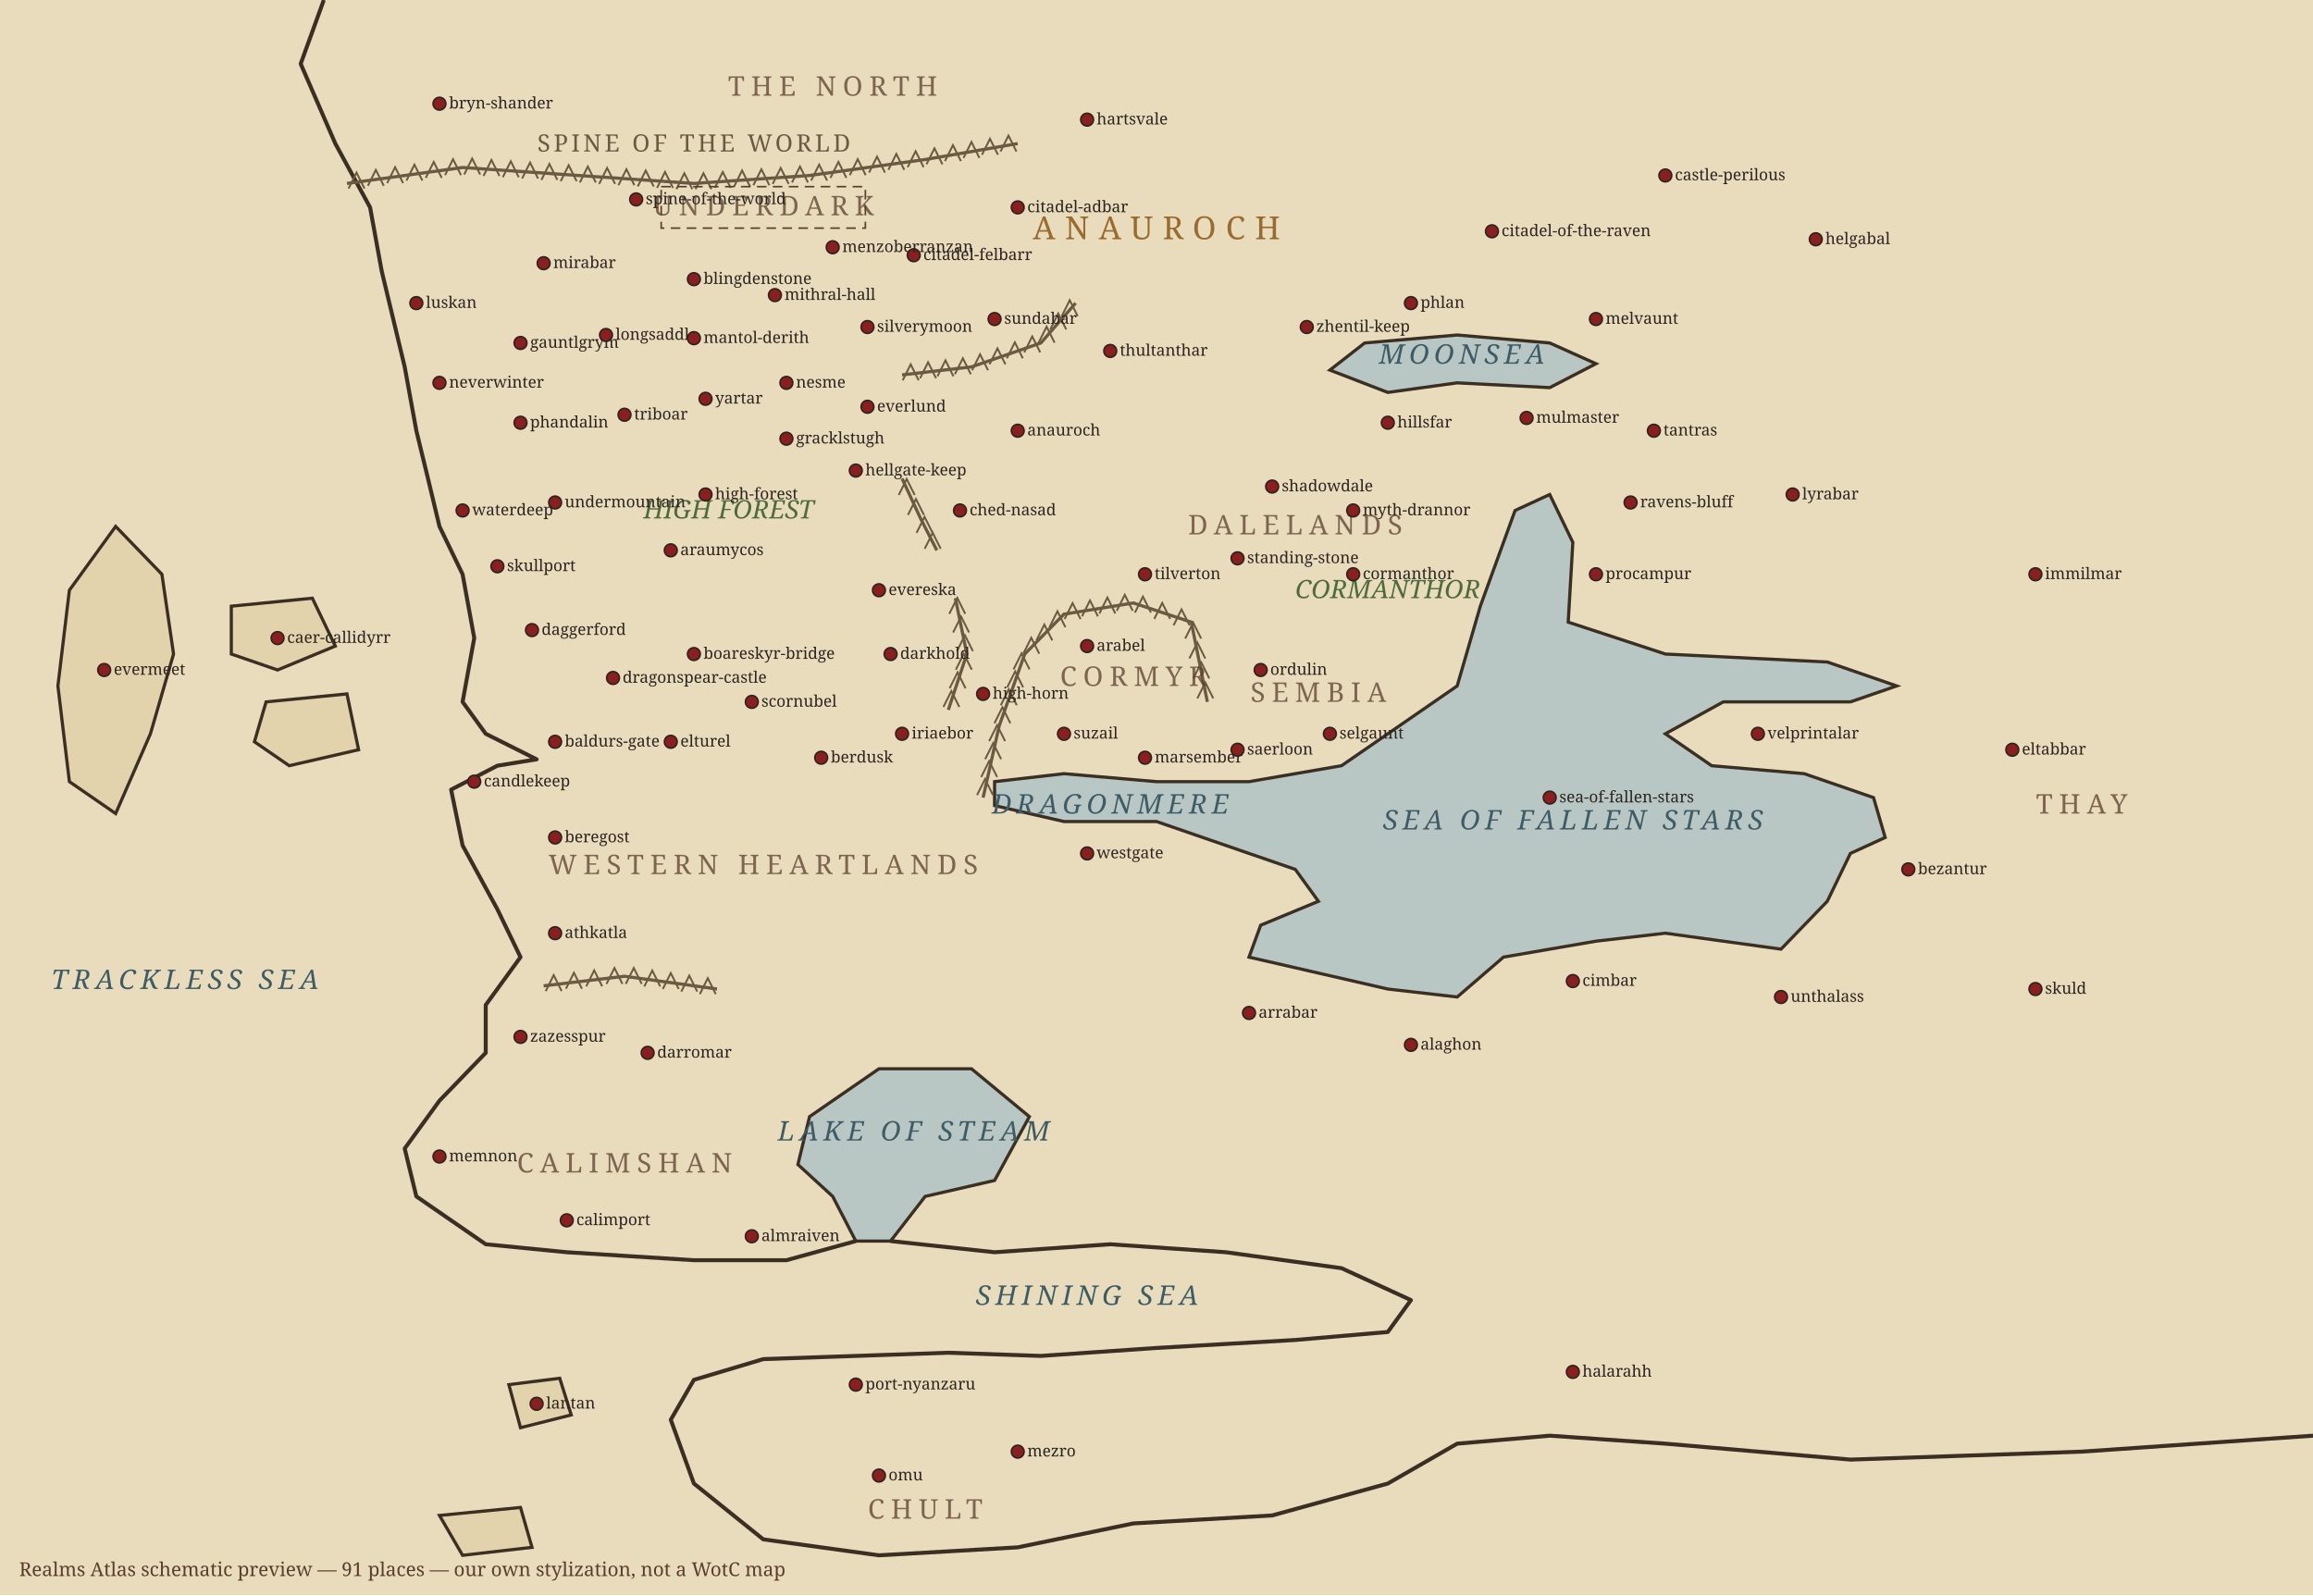
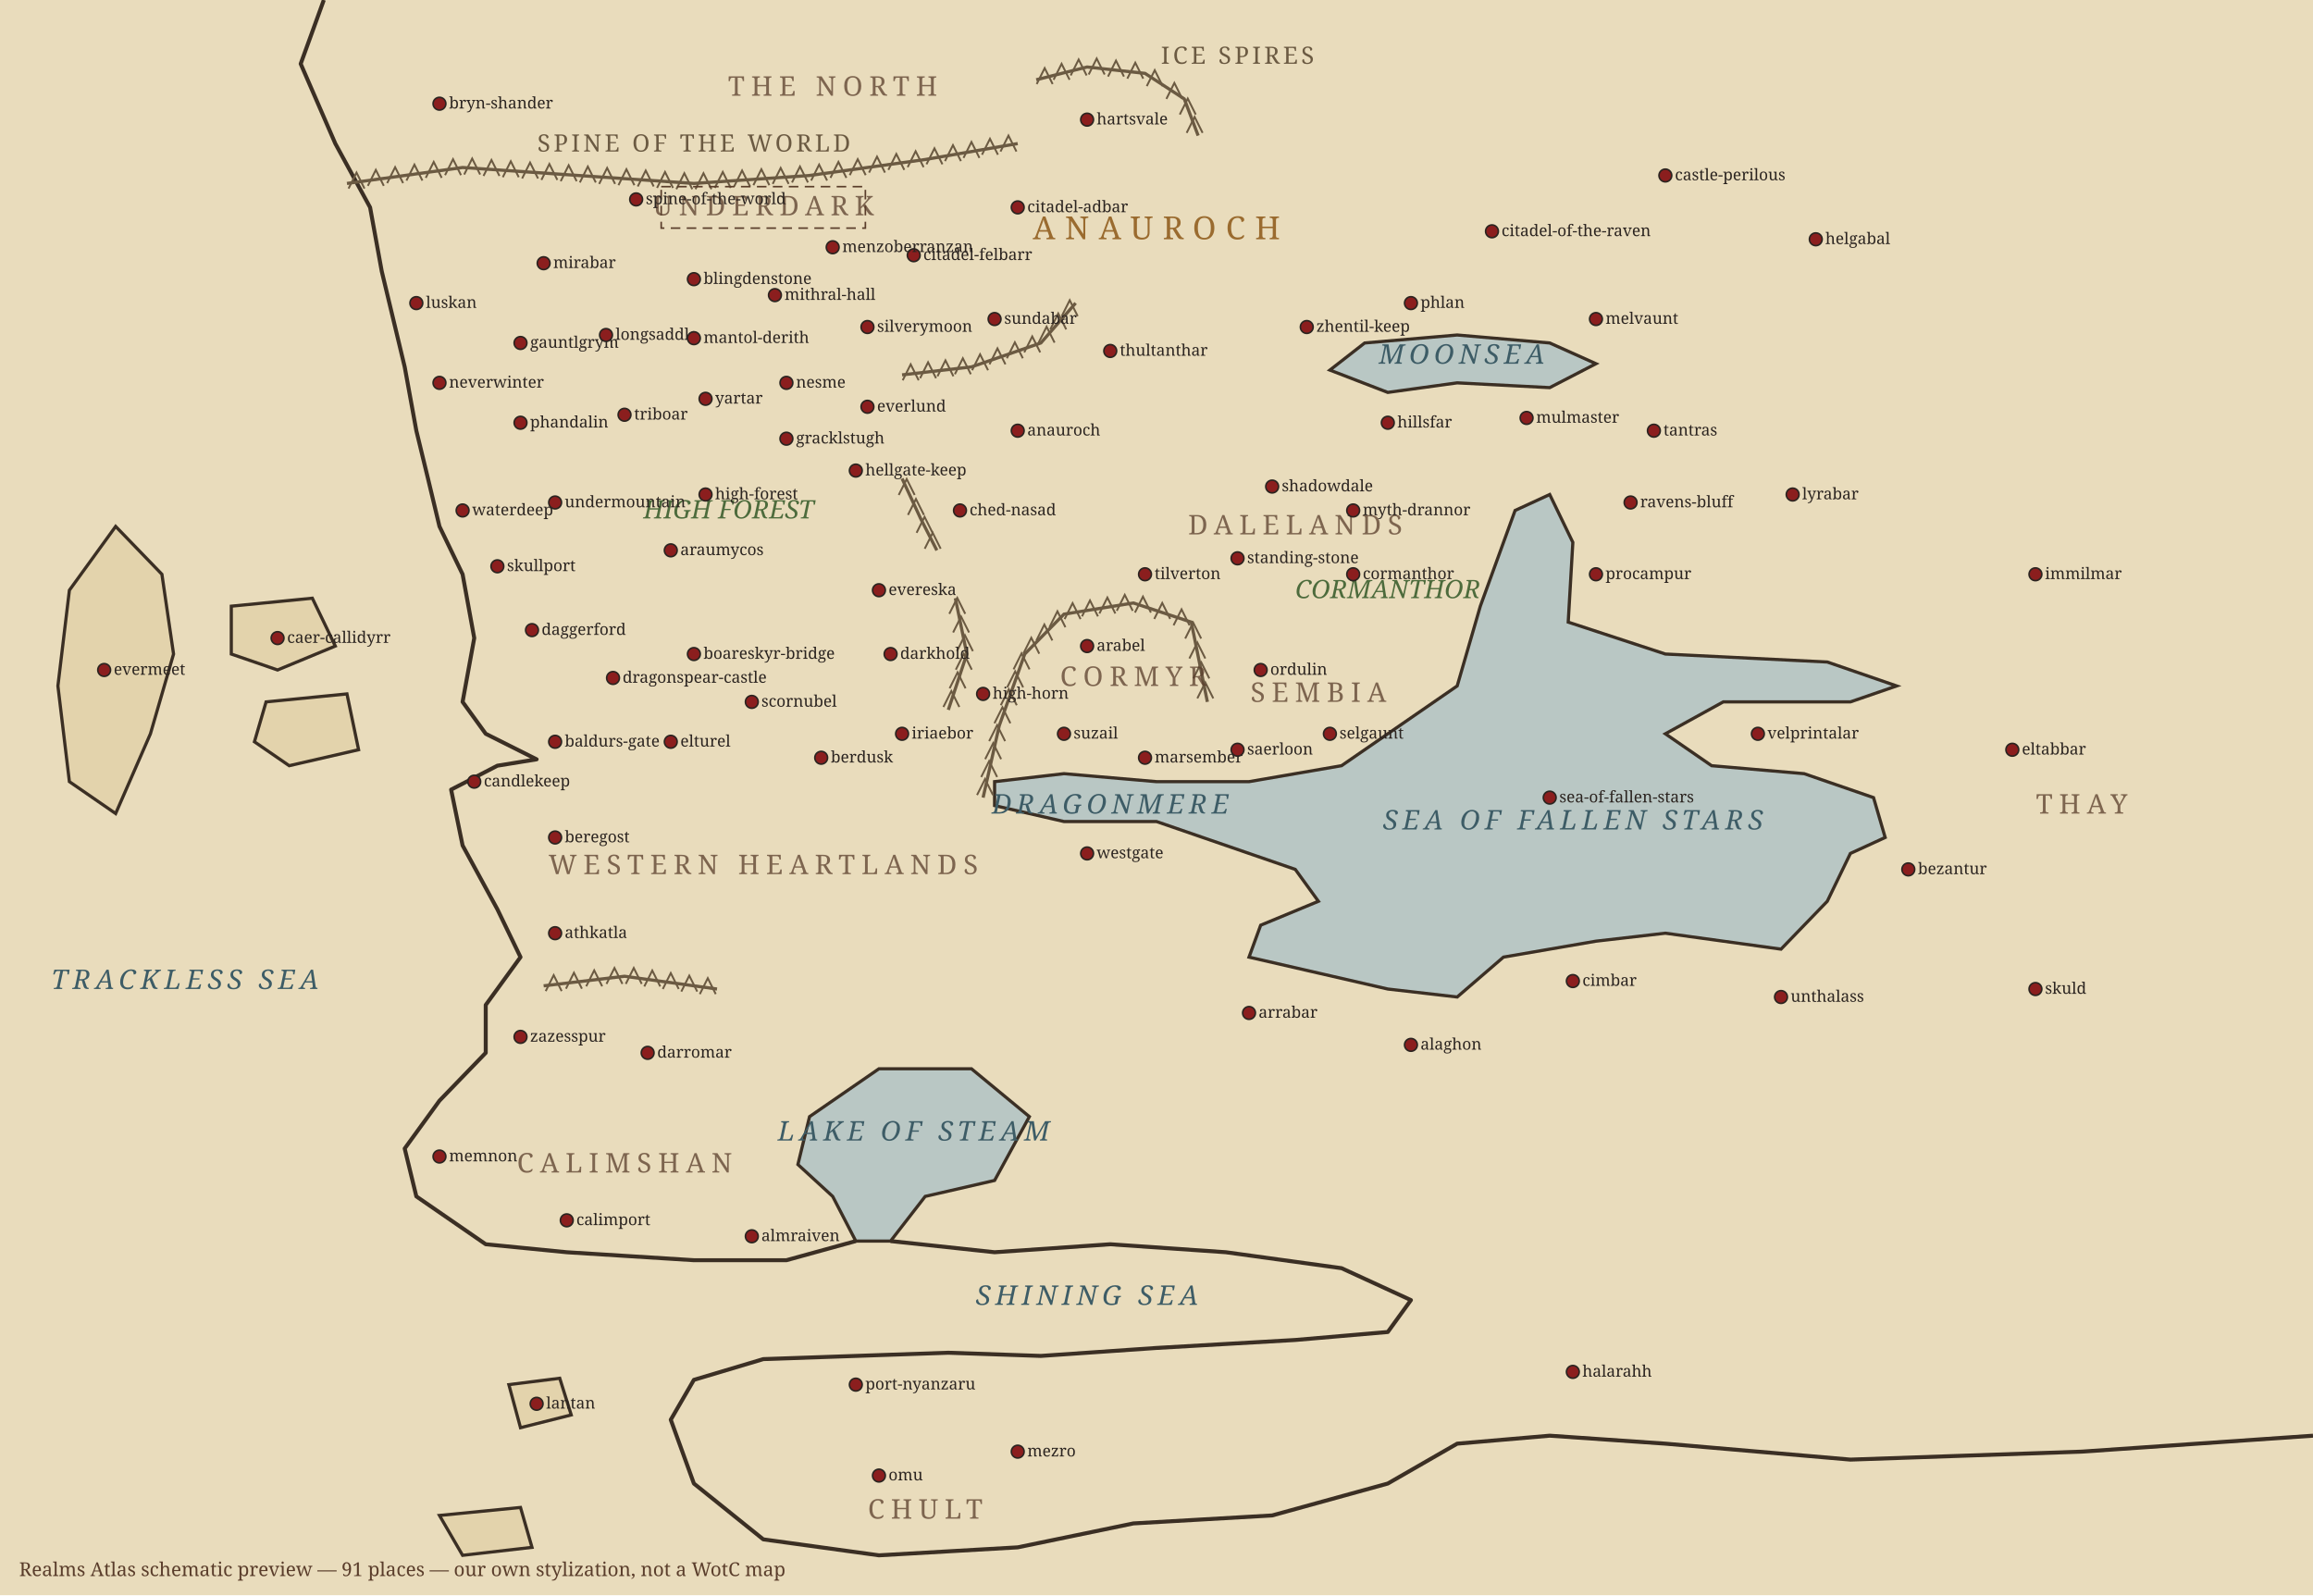
<svg xmlns="http://www.w3.org/2000/svg" viewBox="0 0 1450 1000" width="1450" height="1000" font-family="Georgia, serif">
  <defs>
    <pattern id="hatch" width="6" height="6" patternUnits="userSpaceOnUse" patternTransform="rotate(45)">
      <line x1="0" y1="0" x2="0" y2="6" stroke="#7a6a50" stroke-width="1" />
    </pattern>
  </defs>
  <rect width="1450" height="1000" fill="#e9dcbc" />
  <g id="coast">
    <polyline data-name="Sword Coast (Icewind Dale to Calimshan)" points="203,0 188.5,40 210.2,90 232,130 239.3,170 246.5,200 253.7,230 261,270 268.3,300 275.5,330 290,360 297.3,400 290,440 304.5,460 336.4,476 311.8,480 282.8,495 290,530 311.8,570 326.3,600 304.5,630 304.5,660 275.5,690 253.7,720 261,750 304.5,780 355.3,785 435,790 493,790 536.5,778" fill="none" stroke="#3b2f24" stroke-width="2.5" stroke-linejoin="round" />
    <polyline data-name="Shining Sea shore, Chultan peninsula, and the Great Sea coast east to Halruaa" points="558.3,778 623.5,785 696,780 768.5,785 841,795 884.5,815 870,835 812,840 725,845 652.5,850 594.5,848 536.5,850 478.5,852 435,865 420.5,890 435,930 478.5,965 551,975 638,970 710.5,955 797.5,950 870,930 913.5,905 971.5,900 1044,905 1160,915 1305,910 1450,900" fill="none" stroke="#3b2f24" stroke-width="2.5" stroke-linejoin="round" />
    <polygon data-name="Sea of Fallen Stars (with Dragonmere, Dragon Reach, Aglarond, Alamber Sea, Vilhon Reach)" points="623.5,490 667,485 725,490 783,490 841,480 870,460 913.5,430 928,380 949.8,320 971.5,310 986,340 983.1,390 1044,410 1145.5,415 1189,430 1160,440 1080.3,440 1044,460 1073,480 1131,485 1174.5,500 1181.8,525 1160,535 1145.5,565 1116.5,595 1044,585 1000.5,590 942.5,600 913.5,625 870,620 826.5,610 783,600 790.3,580 826.5,565 812,545 768.5,530 725,515 667,515 623.5,505 623.5,490" fill="#b9c7c4" stroke="#3b2f24" stroke-width="2" />
    <polygon data-name="Moonsea" points="833.7,232 855.5,215 913.5,210 971.5,215 1000.5,228 971.5,243 913.5,240 870,246 833.7,232" fill="#b9c7c4" stroke="#3b2f24" stroke-width="2" />
    <polygon data-name="Lake of Steam" points="507.5,700 551,670 609,670 645.3,700 623.5,740 580,750 558.3,778 536.5,778 522,750 500.2,730 507.5,700" fill="#b9c7c4" stroke="#3b2f24" stroke-width="2" />
    <polygon data-name="Evermeet" points="72.5,330 101.5,360 108.8,410 94.3,460 72.5,510 43.5,490 36.3,430 43.5,370 72.5,330" fill="#e3d3ac" stroke="#3b2f24" stroke-width="2" />
    <polygon data-name="Moonshaes: Alaron" points="145,380 195.8,375 210.2,405 174,420 145,410 145,380" fill="#e3d3ac" stroke="#3b2f24" stroke-width="2" />
    <polygon data-name="Moonshaes: Gwynneth" points="166.8,440 217.5,435 224.8,470 181.3,480 159.5,465 166.8,440" fill="#e3d3ac" stroke="#3b2f24" stroke-width="2" />
    <polygon data-name="Lantan" points="319,868 350.9,864 358.1,887 326.3,895 319,868" fill="#e3d3ac" stroke="#3b2f24" stroke-width="2" />
    <polygon data-name="Nimbral" points="275.5,950 326.3,945 333.5,970 290,975 275.5,950" fill="#e3d3ac" stroke="#3b2f24" stroke-width="2" />
  </g>
  <g id="ranges">
    <polyline data-name="Spine of the World" points="217.5,115 290,105 362.5,110 435,115 507.5,110 580,100 638,90" fill="none" stroke="#6b5a42" stroke-width="2" />
    <path d="M218.5,118.2 L223.5,108.2 L228.5,118.2" fill="none" stroke="#6b5a42" stroke-width="1.2" />
    <path d="M230.6,116.5 L235.6,106.5 L240.6,116.5" fill="none" stroke="#6b5a42" stroke-width="1.2" />
    <path d="M242.7,114.8 L247.7,104.8 L252.7,114.8" fill="none" stroke="#6b5a42" stroke-width="1.2" />
    <path d="M254.8,113.2 L259.8,103.2 L264.8,113.2" fill="none" stroke="#6b5a42" stroke-width="1.2" />
    <path d="M266.9,111.5 L271.9,101.5 L276.9,111.5" fill="none" stroke="#6b5a42" stroke-width="1.2" />
    <path d="M279.0,109.8 L284,99.8 L289.0,109.8" fill="none" stroke="#6b5a42" stroke-width="1.2" />
    <path d="M291.0,109.4 L296,99.4 L301.0,109.4" fill="none" stroke="#6b5a42" stroke-width="1.2" />
    <path d="M303.1,110.3 L308.1,100.3 L313.1,110.3" fill="none" stroke="#6b5a42" stroke-width="1.2" />
    <path d="M315.2,111.1 L320.2,101.1 L325.2,111.1" fill="none" stroke="#6b5a42" stroke-width="1.2" />
    <path d="M327.3,111.9 L332.3,101.9 L337.3,111.9" fill="none" stroke="#6b5a42" stroke-width="1.2" />
    <path d="M339.4,112.8 L344.4,102.8 L349.4,112.8" fill="none" stroke="#6b5a42" stroke-width="1.2" />
    <path d="M351.5,113.6 L356.5,103.6 L361.5,113.6" fill="none" stroke="#6b5a42" stroke-width="1.2" />
    <path d="M363.5,114.4 L368.5,104.4 L373.5,114.4" fill="none" stroke="#6b5a42" stroke-width="1.2" />
    <path d="M375.6,115.3 L380.6,105.3 L385.6,115.3" fill="none" stroke="#6b5a42" stroke-width="1.2" />
    <path d="M387.7,116.1 L392.7,106.1 L397.7,116.1" fill="none" stroke="#6b5a42" stroke-width="1.2" />
    <path d="M399.8,116.9 L404.8,106.9 L409.8,116.9" fill="none" stroke="#6b5a42" stroke-width="1.2" />
    <path d="M411.9,117.8 L416.9,107.8 L421.9,117.8" fill="none" stroke="#6b5a42" stroke-width="1.2" />
    <path d="M424.0,118.6 L429,108.6 L434.0,118.6" fill="none" stroke="#6b5a42" stroke-width="1.2" />
    <path d="M436.0,118.6 L441,108.6 L446.0,118.6" fill="none" stroke="#6b5a42" stroke-width="1.2" />
    <path d="M448.1,117.8 L453.1,107.8 L458.1,117.8" fill="none" stroke="#6b5a42" stroke-width="1.2" />
    <path d="M460.2,116.9 L465.2,106.9 L470.2,116.9" fill="none" stroke="#6b5a42" stroke-width="1.2" />
    <path d="M472.3,116.1 L477.3,106.1 L482.3,116.1" fill="none" stroke="#6b5a42" stroke-width="1.2" />
    <path d="M484.4,115.3 L489.4,105.3 L494.4,115.3" fill="none" stroke="#6b5a42" stroke-width="1.2" />
    <path d="M496.5,114.4 L501.5,104.4 L506.5,114.4" fill="none" stroke="#6b5a42" stroke-width="1.2" />
    <path d="M508.5,113.2 L513.5,103.2 L518.5,113.2" fill="none" stroke="#6b5a42" stroke-width="1.2" />
    <path d="M520.6,111.5 L525.6,101.5 L530.6,111.5" fill="none" stroke="#6b5a42" stroke-width="1.2" />
    <path d="M532.7,109.8 L537.7,99.8 L542.7,109.8" fill="none" stroke="#6b5a42" stroke-width="1.2" />
    <path d="M544.8,108.2 L549.8,98.2 L554.8,108.2" fill="none" stroke="#6b5a42" stroke-width="1.2" />
    <path d="M556.9,106.5 L561.9,96.5 L566.9,106.5" fill="none" stroke="#6b5a42" stroke-width="1.2" />
    <path d="M569.0,104.8 L574,94.8 L579.0,104.8" fill="none" stroke="#6b5a42" stroke-width="1.2" />
    <path d="M580.8,103.0 L585.8,93.0 L590.8,103.0" fill="none" stroke="#6b5a42" stroke-width="1.2" />
    <path d="M592.4,101.0 L597.4,91.0 L602.4,101.0" fill="none" stroke="#6b5a42" stroke-width="1.2" />
    <path d="M604.0,99.0 L609,89.0 L614.0,99.0" fill="none" stroke="#6b5a42" stroke-width="1.2" />
    <path d="M615.6,97.0 L620.6,87.0 L625.6,97.0" fill="none" stroke="#6b5a42" stroke-width="1.2" />
    <path d="M627.2,95.0 L632.2,85.0 L637.2,95.0" fill="none" stroke="#6b5a42" stroke-width="1.2" />
    <polyline data-name="Nether Mountains" points="565.5,235 609,230 652.5,215 674.3,190" fill="none" stroke="#6b5a42" stroke-width="2" />
    <path d="M565.9,238.4 L570.9,228.4 L575.9,238.4" fill="none" stroke="#6b5a42" stroke-width="1.2" />
    <path d="M576.8,237.1 L581.8,227.1 L586.8,237.1" fill="none" stroke="#6b5a42" stroke-width="1.2" />
    <path d="M587.7,235.9 L592.7,225.9 L597.7,235.9" fill="none" stroke="#6b5a42" stroke-width="1.2" />
    <path d="M598.6,234.6 L603.6,224.6 L608.6,234.6" fill="none" stroke="#6b5a42" stroke-width="1.2" />
    <path d="M609.4,232.1 L614.4,222.1 L619.4,232.1" fill="none" stroke="#6b5a42" stroke-width="1.2" />
    <path d="M620.3,228.4 L625.3,218.4 L630.3,228.4" fill="none" stroke="#6b5a42" stroke-width="1.2" />
    <path d="M631.2,224.6 L636.2,214.6 L641.2,224.6" fill="none" stroke="#6b5a42" stroke-width="1.2" />
    <path d="M642.1,220.9 L647.1,210.9 L652.1,220.9" fill="none" stroke="#6b5a42" stroke-width="1.2" />
    <path d="M651.1,214.8 L656.1,204.8 L661.1,214.8" fill="none" stroke="#6b5a42" stroke-width="1.2" />
    <path d="M658.4,206.5 L663.4,196.5 L668.4,206.5" fill="none" stroke="#6b5a42" stroke-width="1.2" />
    <path d="M665.6,198.2 L670.6,188.2 L675.6,198.2" fill="none" stroke="#6b5a42" stroke-width="1.2" />
    <polyline data-name="Storm Horns and Thunder Peaks" points="616.3,500 626.4,455 642.4,410 667,385 710.5,378 746.8,390 756.9,440" fill="none" stroke="#6b5a42" stroke-width="2" />
    <path d="M612.5,498.4 L617.5,488.4 L622.5,498.4" fill="none" stroke="#6b5a42" stroke-width="1.2" />
    <path d="M615.1,487.1 L620.1,477.1 L625.1,487.1" fill="none" stroke="#6b5a42" stroke-width="1.2" />
    <path d="M617.6,475.9 L622.6,465.9 L627.6,475.9" fill="none" stroke="#6b5a42" stroke-width="1.2" />
    <path d="M620.1,464.6 L625.1,454.6 L630.1,464.6" fill="none" stroke="#6b5a42" stroke-width="1.2" />
    <path d="M623.4,453.4 L628.4,443.4 L633.4,453.4" fill="none" stroke="#6b5a42" stroke-width="1.2" />
    <path d="M627.4,442.1 L632.4,432.1 L637.4,442.1" fill="none" stroke="#6b5a42" stroke-width="1.2" />
    <path d="M631.4,430.9 L636.4,420.9 L641.4,430.9" fill="none" stroke="#6b5a42" stroke-width="1.2" />
    <path d="M635.4,419.6 L640.4,409.6 L645.4,419.6" fill="none" stroke="#6b5a42" stroke-width="1.2" />
    <path d="M641.5,409.8 L646.5,399.8 L651.5,409.8" fill="none" stroke="#6b5a42" stroke-width="1.2" />
    <path d="M649.7,401.5 L654.7,391.5 L659.7,401.5" fill="none" stroke="#6b5a42" stroke-width="1.2" />
    <path d="M657.9,393.2 L662.9,383.2 L667.9,393.2" fill="none" stroke="#6b5a42" stroke-width="1.2" />
    <path d="M667.4,388.1 L672.4,378.1 L677.4,388.1" fill="none" stroke="#6b5a42" stroke-width="1.2" />
    <path d="M678.3,386.4 L683.3,376.4 L688.3,386.4" fill="none" stroke="#6b5a42" stroke-width="1.2" />
    <path d="M689.2,384.6 L694.2,374.6 L699.2,384.6" fill="none" stroke="#6b5a42" stroke-width="1.2" />
    <path d="M700.1,382.9 L705.1,372.9 L710.1,382.9" fill="none" stroke="#6b5a42" stroke-width="1.2" />
    <path d="M711.5,384.0 L716.5,374.0 L721.5,384.0" fill="none" stroke="#6b5a42" stroke-width="1.2" />
    <path d="M723.6,388.0 L728.6,378.0 L733.6,388.0" fill="none" stroke="#6b5a42" stroke-width="1.2" />
    <path d="M735.7,392.0 L740.7,382.0 L745.7,392.0" fill="none" stroke="#6b5a42" stroke-width="1.2" />
    <path d="M743.0,400.3 L748,390.3 L753.0,400.3" fill="none" stroke="#6b5a42" stroke-width="1.2" />
    <path d="M745.6,412.8 L750.6,402.8 L755.6,412.8" fill="none" stroke="#6b5a42" stroke-width="1.2" />
    <path d="M748.1,425.3 L753.1,415.3 L758.1,425.3" fill="none" stroke="#6b5a42" stroke-width="1.2" />
    <path d="M750.6,437.8 L755.6,427.8 L760.6,437.8" fill="none" stroke="#6b5a42" stroke-width="1.2" />
    <polyline data-name="Cloud Peaks" points="340.8,618 391.5,612 449.5,620" fill="none" stroke="#6b5a42" stroke-width="2" />
    <path d="M342.1,621.3 L347.1,611.3 L352.1,621.3" fill="none" stroke="#6b5a42" stroke-width="1.2" />
    <path d="M354.8,619.8 L359.8,609.8 L364.8,619.8" fill="none" stroke="#6b5a42" stroke-width="1.2" />
    <path d="M367.5,618.3 L372.5,608.3 L377.5,618.3" fill="none" stroke="#6b5a42" stroke-width="1.2" />
    <path d="M380.2,616.8 L385.2,606.8 L390.2,616.8" fill="none" stroke="#6b5a42" stroke-width="1.2" />
    <path d="M392.3,616.8 L397.3,606.8 L402.3,616.8" fill="none" stroke="#6b5a42" stroke-width="1.2" />
    <path d="M403.9,618.4 L408.9,608.4 L413.9,618.4" fill="none" stroke="#6b5a42" stroke-width="1.2" />
    <path d="M415.5,620.0 L420.5,610.0 L425.5,620.0" fill="none" stroke="#6b5a42" stroke-width="1.2" />
    <path d="M427.1,621.6 L432.1,611.6 L437.1,621.6" fill="none" stroke="#6b5a42" stroke-width="1.2" />
    <path d="M438.7,623.2 L443.7,613.2 L448.7,623.2" fill="none" stroke="#6b5a42" stroke-width="1.2" />
    <polyline data-name="Graypeaks" points="565.5,300 577.1,325 587.3,345" fill="none" stroke="#6b5a42" stroke-width="2" />
    <path d="M563.4,310.3 L568.4,300.3 L573.4,310.3" fill="none" stroke="#6b5a42" stroke-width="1.2" />
    <path d="M569.2,322.8 L574.2,312.8 L579.2,322.8" fill="none" stroke="#6b5a42" stroke-width="1.2" />
    <path d="M574.6,334.0 L579.6,324.0 L584.6,334.0" fill="none" stroke="#6b5a42" stroke-width="1.2" />
    <path d="M579.7,344.0 L584.7,334.0 L589.7,344.0" fill="none" stroke="#6b5a42" stroke-width="1.2" />
    <polyline data-name="Sunset Mountains" points="598.9,375 606.1,410 594.5,445" fill="none" stroke="#6b5a42" stroke-width="2" />
    <path d="M595.1,384.8 L600.1,374.8 L605.1,384.8" fill="none" stroke="#6b5a42" stroke-width="1.2" />
    <path d="M597.5,396.5 L602.5,386.5 L607.5,396.5" fill="none" stroke="#6b5a42" stroke-width="1.2" />
    <path d="M599.9,408.2 L604.9,398.2 L609.9,408.2" fill="none" stroke="#6b5a42" stroke-width="1.2" />
    <path d="M599.2,419.8 L604.2,409.8 L609.2,419.8" fill="none" stroke="#6b5a42" stroke-width="1.2" />
    <path d="M595.3,431.5 L600.3,421.5 L605.3,431.5" fill="none" stroke="#6b5a42" stroke-width="1.2" />
    <path d="M591.4,443.2 L596.4,433.2 L601.4,443.2" fill="none" stroke="#6b5a42" stroke-width="1.2" />
+     <polyline data-name="Ice Spires" points="649.6,50 681.5,42 717.8,46 742.4,62 751.1,85" fill="none" stroke="#6b5a42" stroke-width="2" />
+     <path d="M649.9,52.7 L654.9,42.7 L659.9,52.7" fill="none" stroke="#6b5a42" stroke-width="1.2" />
+     <path d="M660.5,50.0 L665.5,40.0 L670.5,50.0" fill="none" stroke="#6b5a42" stroke-width="1.2" />
+     <path d="M671.2,47.3 L676.2,37.3 L681.2,47.3" fill="none" stroke="#6b5a42" stroke-width="1.2" />
+     <path d="M682.5,46.7 L687.5,36.7 L692.5,46.7" fill="none" stroke="#6b5a42" stroke-width="1.2" />
+     <path d="M694.6,48.0 L699.6,38.0 L704.6,48.0" fill="none" stroke="#6b5a42" stroke-width="1.2" />
+     <path d="M706.7,49.3 L711.7,39.3 L716.7,49.3" fill="none" stroke="#6b5a42" stroke-width="1.2" />
+     <path d="M718.9,54.0 L723.9,44.0 L728.9,54.0" fill="none" stroke="#6b5a42" stroke-width="1.2" />
+     <path d="M731.2,62.0 L736.2,52.0 L741.2,62.0" fill="none" stroke="#6b5a42" stroke-width="1.2" />
+     <path d="M739.6,71.8 L744.6,61.8 L749.6,71.8" fill="none" stroke="#6b5a42" stroke-width="1.2" />
+     <path d="M743.9,83.3 L748.9,73.3 L753.9,83.3" fill="none" stroke="#6b5a42" stroke-width="1.2" />
  </g>
  <g id="features">
    <text data-kind="mountains" x="435" y="95" text-anchor="middle" fill="#6b5a42" font-size="15" letter-spacing="2">SPINE OF THE WORLD</text>
+     <text data-kind="mountains" x="775.8" y="40" text-anchor="middle" fill="#6b5a42" font-size="15" letter-spacing="2">ICE SPIRES</text>
    <text data-kind="forest" x="456.8" y="325" text-anchor="middle" fill="#4d6b3c" font-size="16" font-style="italic">HIGH FOREST</text>
    <text data-kind="desert" x="725" y="150" text-anchor="middle" fill="#9a6b2f" font-size="20" letter-spacing="6">ANAUROCH</text>
    <text data-kind="forest" x="870" y="375" text-anchor="middle" fill="#4d6b3c" font-size="16" font-style="italic">CORMANTHOR</text>
    <text data-kind="sea" x="986" y="520" text-anchor="middle" fill="#3d5c66" font-size="17" font-style="italic" letter-spacing="3">SEA OF FALLEN STARS</text>
    <text data-kind="sea" x="916.4" y="228" text-anchor="middle" fill="#3d5c66" font-size="17" font-style="italic" letter-spacing="3">MOONSEA</text>
    <text data-kind="sea" x="696" y="510" text-anchor="middle" fill="#3d5c66" font-size="17" font-style="italic" letter-spacing="3">DRAGONMERE</text>
    <text data-kind="sea" x="572.8" y="715" text-anchor="middle" fill="#3d5c66" font-size="17" font-style="italic" letter-spacing="3">LAKE OF STEAM</text>
    <text data-kind="sea" x="681.5" y="818" text-anchor="middle" fill="#3d5c66" font-size="17" font-style="italic" letter-spacing="3">SHINING SEA</text>
    <text data-kind="sea" x="116" y="620" text-anchor="middle" fill="#3d5c66" font-size="17" font-style="italic" letter-spacing="3">TRACKLESS SEA</text>
    <text data-kind="region" x="580" y="952" text-anchor="middle" fill="#5a3d2b" font-size="17" letter-spacing="4" opacity="0.75">CHULT</text>
    <text data-kind="region" x="1305" y="510" text-anchor="middle" fill="#5a3d2b" font-size="17" letter-spacing="4" opacity="0.75">THAY</text>
    <text data-kind="region" x="391.5" y="735" text-anchor="middle" fill="#5a3d2b" font-size="17" letter-spacing="4" opacity="0.75">CALIMSHAN</text>
    <text data-kind="region" x="710.5" y="430" text-anchor="middle" fill="#5a3d2b" font-size="17" letter-spacing="4" opacity="0.75">CORMYR</text>
    <text data-kind="region" x="826.5" y="440" text-anchor="middle" fill="#5a3d2b" font-size="17" letter-spacing="4" opacity="0.75">SEMBIA</text>
    <text data-kind="region" x="812" y="335" text-anchor="middle" fill="#5a3d2b" font-size="17" letter-spacing="4" opacity="0.75">DALELANDS</text>
    <text data-kind="region" x="522" y="60" text-anchor="middle" fill="#5a3d2b" font-size="17" letter-spacing="4" opacity="0.75">THE NORTH</text>
    <text data-kind="region" x="478.5" y="548" text-anchor="middle" fill="#5a3d2b" font-size="17" letter-spacing="4" opacity="0.75">WESTERN HEARTLANDS</text>
    <rect x="414.5" y="117" width="128" height="26" fill="none" stroke="#5a3d2b" stroke-dasharray="6 4" />
    <text data-kind="region" x="478.5" y="135" text-anchor="middle" fill="#5a3d2b" font-size="17" letter-spacing="4" opacity="0.75">UNDERDARK</text>
  </g>
  <g id="places">
    <circle cx="275.5" cy="65" r="4" fill="#8b1e1e" stroke="#2b2420" />
    <text x="281.5" y="68" font-size="10" fill="#2b2420">bryn-shander</text>
    <circle cx="261" cy="190" r="4" fill="#8b1e1e" stroke="#2b2420" />
    <text x="267" y="193" font-size="10" fill="#2b2420">luskan</text>
    <circle cx="340.8" cy="165" r="4" fill="#8b1e1e" stroke="#2b2420" />
    <text x="346.8" y="168" font-size="10" fill="#2b2420">mirabar</text>
    <circle cx="398.8" cy="125" r="4" fill="#8b1e1e" stroke="#2b2420" />
    <text x="404.8" y="128" font-size="10" fill="#2b2420">spine-of-the-world</text>
    <circle cx="275.5" cy="240" r="4" fill="#8b1e1e" stroke="#2b2420" />
    <text x="281.5" y="243" font-size="10" fill="#2b2420">neverwinter</text>
    <circle cx="326.3" cy="215" r="4" fill="#8b1e1e" stroke="#2b2420" />
    <text x="332.3" y="218" font-size="10" fill="#2b2420">gauntlgrym</text>
    <circle cx="379.9" cy="210" r="4" fill="#8b1e1e" stroke="#2b2420" />
    <text x="385.9" y="213" font-size="10" fill="#2b2420">longsaddle</text>
    <circle cx="326.3" cy="265" r="4" fill="#8b1e1e" stroke="#2b2420" />
    <text x="332.3" y="268" font-size="10" fill="#2b2420">phandalin</text>
    <circle cx="391.5" cy="260" r="4" fill="#8b1e1e" stroke="#2b2420" />
    <text x="397.5" y="263" font-size="10" fill="#2b2420">triboar</text>
    <circle cx="442.3" cy="250" r="4" fill="#8b1e1e" stroke="#2b2420" />
    <text x="448.3" y="253" font-size="10" fill="#2b2420">yartar</text>
    <circle cx="290" cy="320" r="4" fill="#8b1e1e" stroke="#2b2420" />
    <text x="296" y="323" font-size="10" fill="#2b2420">waterdeep</text>
    <circle cx="348" cy="315" r="4" fill="#8b1e1e" stroke="#2b2420" />
    <text x="354" y="318" font-size="10" fill="#2b2420">undermountain</text>
    <circle cx="311.8" cy="355" r="4" fill="#8b1e1e" stroke="#2b2420" />
    <text x="317.8" y="358" font-size="10" fill="#2b2420">skullport</text>
    <circle cx="333.5" cy="395" r="4" fill="#8b1e1e" stroke="#2b2420" />
    <text x="339.5" y="398" font-size="10" fill="#2b2420">daggerford</text>
    <circle cx="384.3" cy="425" r="4" fill="#8b1e1e" stroke="#2b2420" />
    <text x="390.3" y="428" font-size="10" fill="#2b2420">dragonspear-castle</text>
    <circle cx="485.8" cy="185" r="4" fill="#8b1e1e" stroke="#2b2420" />
    <text x="491.8" y="188" font-size="10" fill="#2b2420">mithral-hall</text>
    <circle cx="543.8" cy="205" r="4" fill="#8b1e1e" stroke="#2b2420" />
    <text x="549.8" y="208" font-size="10" fill="#2b2420">silverymoon</text>
    <circle cx="572.8" cy="160" r="4" fill="#8b1e1e" stroke="#2b2420" />
    <text x="578.8" y="163" font-size="10" fill="#2b2420">citadel-felbarr</text>
    <circle cx="638" cy="130" r="4" fill="#8b1e1e" stroke="#2b2420" />
    <text x="644" y="133" font-size="10" fill="#2b2420">citadel-adbar</text>
    <circle cx="623.5" cy="200" r="4" fill="#8b1e1e" stroke="#2b2420" />
    <text x="629.5" y="203" font-size="10" fill="#2b2420">sundabar</text>
    <circle cx="543.8" cy="255" r="4" fill="#8b1e1e" stroke="#2b2420" />
    <text x="549.8" y="258" font-size="10" fill="#2b2420">everlund</text>
    <circle cx="493" cy="240" r="4" fill="#8b1e1e" stroke="#2b2420" />
    <text x="499" y="243" font-size="10" fill="#2b2420">nesme</text>
    <circle cx="681.5" cy="75" r="4" fill="#8b1e1e" stroke="#2b2420" />
    <text x="687.5" y="78" font-size="10" fill="#2b2420">hartsvale</text>
    <circle cx="536.5" cy="295" r="4" fill="#8b1e1e" stroke="#2b2420" />
    <text x="542.5" y="298" font-size="10" fill="#2b2420">hellgate-keep</text>
    <circle cx="442.3" cy="310" r="4" fill="#8b1e1e" stroke="#2b2420" />
    <text x="448.3" y="313" font-size="10" fill="#2b2420">high-forest</text>
    <circle cx="551" cy="370" r="4" fill="#8b1e1e" stroke="#2b2420" />
    <text x="557" y="373" font-size="10" fill="#2b2420">evereska</text>
    <circle cx="65.3" cy="420" r="4" fill="#8b1e1e" stroke="#2b2420" />
    <text x="71.3" y="423" font-size="10" fill="#2b2420">evermeet</text>
    <circle cx="522" cy="155" r="4" fill="#8b1e1e" stroke="#2b2420" />
    <text x="528" y="158" font-size="10" fill="#2b2420">menzoberranzan</text>
    <circle cx="435" cy="175" r="4" fill="#8b1e1e" stroke="#2b2420" />
    <text x="441" y="178" font-size="10" fill="#2b2420">blingdenstone</text>
    <circle cx="435" cy="212" r="4" fill="#8b1e1e" stroke="#2b2420" />
    <text x="441" y="215" font-size="10" fill="#2b2420">mantol-derith</text>
    <circle cx="493" cy="275" r="4" fill="#8b1e1e" stroke="#2b2420" />
    <text x="499" y="278" font-size="10" fill="#2b2420">gracklstugh</text>
    <circle cx="420.5" cy="345" r="4" fill="#8b1e1e" stroke="#2b2420" />
    <text x="426.5" y="348" font-size="10" fill="#2b2420">araumycos</text>
    <circle cx="601.8" cy="320" r="4" fill="#8b1e1e" stroke="#2b2420" />
    <text x="607.8" y="323" font-size="10" fill="#2b2420">ched-nasad</text>
    <circle cx="297.3" cy="490" r="4" fill="#8b1e1e" stroke="#2b2420" />
    <text x="303.3" y="493" font-size="10" fill="#2b2420">candlekeep</text>
    <circle cx="348" cy="465" r="4" fill="#8b1e1e" stroke="#2b2420" />
    <text x="354" y="468" font-size="10" fill="#2b2420">baldurs-gate</text>
    <circle cx="348" cy="525" r="4" fill="#8b1e1e" stroke="#2b2420" />
    <text x="354" y="528" font-size="10" fill="#2b2420">beregost</text>
    <circle cx="435" cy="410" r="4" fill="#8b1e1e" stroke="#2b2420" />
    <text x="441" y="413" font-size="10" fill="#2b2420">boareskyr-bridge</text>
    <circle cx="420.5" cy="465" r="4" fill="#8b1e1e" stroke="#2b2420" />
    <text x="426.5" y="468" font-size="10" fill="#2b2420">elturel</text>
    <circle cx="471.3" cy="440" r="4" fill="#8b1e1e" stroke="#2b2420" />
    <text x="477.3" y="443" font-size="10" fill="#2b2420">scornubel</text>
    <circle cx="514.8" cy="475" r="4" fill="#8b1e1e" stroke="#2b2420" />
    <text x="520.8" y="478" font-size="10" fill="#2b2420">berdusk</text>
    <circle cx="565.5" cy="460" r="4" fill="#8b1e1e" stroke="#2b2420" />
    <text x="571.5" y="463" font-size="10" fill="#2b2420">iriaebor</text>
    <circle cx="558.3" cy="410" r="4" fill="#8b1e1e" stroke="#2b2420" />
    <text x="564.3" y="413" font-size="10" fill="#2b2420">darkhold</text>
    <circle cx="348" cy="585" r="4" fill="#8b1e1e" stroke="#2b2420" />
    <text x="354" y="588" font-size="10" fill="#2b2420">athkatla</text>
    <circle cx="406" cy="660" r="4" fill="#8b1e1e" stroke="#2b2420" />
    <text x="412" y="663" font-size="10" fill="#2b2420">darromar</text>
    <circle cx="326.3" cy="650" r="4" fill="#8b1e1e" stroke="#2b2420" />
    <text x="332.3" y="653" font-size="10" fill="#2b2420">zazesspur</text>
    <circle cx="275.5" cy="725" r="4" fill="#8b1e1e" stroke="#2b2420" />
    <text x="281.5" y="728" font-size="10" fill="#2b2420">memnon</text>
    <circle cx="355.3" cy="765" r="4" fill="#8b1e1e" stroke="#2b2420" />
    <text x="361.3" y="768" font-size="10" fill="#2b2420">calimport</text>
    <circle cx="471.3" cy="775" r="4" fill="#8b1e1e" stroke="#2b2420" />
    <text x="477.3" y="778" font-size="10" fill="#2b2420">almraiven</text>
    <circle cx="616.3" cy="435" r="4" fill="#8b1e1e" stroke="#2b2420" />
    <text x="622.3" y="438" font-size="10" fill="#2b2420">high-horn</text>
    <circle cx="667" cy="460" r="4" fill="#8b1e1e" stroke="#2b2420" />
    <text x="673" y="463" font-size="10" fill="#2b2420">suzail</text>
    <circle cx="717.8" cy="475" r="4" fill="#8b1e1e" stroke="#2b2420" />
    <text x="723.8" y="478" font-size="10" fill="#2b2420">marsember</text>
    <circle cx="681.5" cy="405" r="4" fill="#8b1e1e" stroke="#2b2420" />
    <text x="687.5" y="408" font-size="10" fill="#2b2420">arabel</text>
    <circle cx="717.8" cy="360" r="4" fill="#8b1e1e" stroke="#2b2420" />
    <text x="723.8" y="363" font-size="10" fill="#2b2420">tilverton</text>
    <circle cx="681.5" cy="535" r="4" fill="#8b1e1e" stroke="#2b2420" />
    <text x="687.5" y="538" font-size="10" fill="#2b2420">westgate</text>
    <circle cx="775.8" cy="470" r="4" fill="#8b1e1e" stroke="#2b2420" />
    <text x="781.8" y="473" font-size="10" fill="#2b2420">saerloon</text>
    <circle cx="833.7" cy="460" r="4" fill="#8b1e1e" stroke="#2b2420" />
    <text x="839.7" y="463" font-size="10" fill="#2b2420">selgaunt</text>
    <circle cx="790.3" cy="420" r="4" fill="#8b1e1e" stroke="#2b2420" />
    <text x="796.3" y="423" font-size="10" fill="#2b2420">ordulin</text>
    <circle cx="775.8" cy="350" r="4" fill="#8b1e1e" stroke="#2b2420" />
    <text x="781.8" y="353" font-size="10" fill="#2b2420">standing-stone</text>
    <circle cx="797.5" cy="305" r="4" fill="#8b1e1e" stroke="#2b2420" />
    <text x="803.5" y="308" font-size="10" fill="#2b2420">shadowdale</text>
    <circle cx="848.3" cy="320" r="4" fill="#8b1e1e" stroke="#2b2420" />
    <text x="854.3" y="323" font-size="10" fill="#2b2420">myth-drannor</text>
    <circle cx="848.3" cy="360" r="4" fill="#8b1e1e" stroke="#2b2420" />
    <text x="854.3" y="363" font-size="10" fill="#2b2420">cormanthor</text>
    <circle cx="819.2" cy="205" r="4" fill="#8b1e1e" stroke="#2b2420" />
    <text x="825.2" y="208" font-size="10" fill="#2b2420">zhentil-keep</text>
    <circle cx="884.5" cy="190" r="4" fill="#8b1e1e" stroke="#2b2420" />
    <text x="890.5" y="193" font-size="10" fill="#2b2420">phlan</text>
    <circle cx="1000.5" cy="200" r="4" fill="#8b1e1e" stroke="#2b2420" />
    <text x="1006.5" y="203" font-size="10" fill="#2b2420">melvaunt</text>
    <circle cx="870" cy="265" r="4" fill="#8b1e1e" stroke="#2b2420" />
    <text x="876" y="268" font-size="10" fill="#2b2420">hillsfar</text>
    <circle cx="957" cy="262" r="4" fill="#8b1e1e" stroke="#2b2420" />
    <text x="963" y="265" font-size="10" fill="#2b2420">mulmaster</text>
    <circle cx="935.3" cy="145" r="4" fill="#8b1e1e" stroke="#2b2420" />
    <text x="941.3" y="148" font-size="10" fill="#2b2420">citadel-of-the-raven</text>
    <circle cx="696" cy="220" r="4" fill="#8b1e1e" stroke="#2b2420" />
    <text x="702" y="223" font-size="10" fill="#2b2420">thultanthar</text>
    <circle cx="638" cy="270" r="4" fill="#8b1e1e" stroke="#2b2420" />
    <text x="644" y="273" font-size="10" fill="#2b2420">anauroch</text>
    <circle cx="1044" cy="110" r="4" fill="#8b1e1e" stroke="#2b2420" />
    <text x="1050" y="113" font-size="10" fill="#2b2420">castle-perilous</text>
    <circle cx="1138.3" cy="150" r="4" fill="#8b1e1e" stroke="#2b2420" />
    <text x="1144.3" y="153" font-size="10" fill="#2b2420">helgabal</text>
    <circle cx="1036.8" cy="270" r="4" fill="#8b1e1e" stroke="#2b2420" />
    <text x="1042.8" y="273" font-size="10" fill="#2b2420">tantras</text>
    <circle cx="1022.2" cy="315" r="4" fill="#8b1e1e" stroke="#2b2420" />
    <text x="1028.2" y="318" font-size="10" fill="#2b2420">ravens-bluff</text>
    <circle cx="1000.5" cy="360" r="4" fill="#8b1e1e" stroke="#2b2420" />
    <text x="1006.5" y="363" font-size="10" fill="#2b2420">procampur</text>
    <circle cx="1123.8" cy="310" r="4" fill="#8b1e1e" stroke="#2b2420" />
    <text x="1129.8" y="313" font-size="10" fill="#2b2420">lyrabar</text>
    <circle cx="1276" cy="360" r="4" fill="#8b1e1e" stroke="#2b2420" />
    <text x="1282" y="363" font-size="10" fill="#2b2420">immilmar</text>
    <circle cx="1102" cy="460" r="4" fill="#8b1e1e" stroke="#2b2420" />
    <text x="1108" y="463" font-size="10" fill="#2b2420">velprintalar</text>
    <circle cx="1261.5" cy="470" r="4" fill="#8b1e1e" stroke="#2b2420" />
    <text x="1267.5" y="473" font-size="10" fill="#2b2420">eltabbar</text>
    <circle cx="1196.3" cy="545" r="4" fill="#8b1e1e" stroke="#2b2420" />
    <text x="1202.3" y="548" font-size="10" fill="#2b2420">bezantur</text>
    <circle cx="1276" cy="620" r="4" fill="#8b1e1e" stroke="#2b2420" />
    <text x="1282" y="623" font-size="10" fill="#2b2420">skuld</text>
    <circle cx="1116.5" cy="625" r="4" fill="#8b1e1e" stroke="#2b2420" />
    <text x="1122.5" y="628" font-size="10" fill="#2b2420">unthalass</text>
    <circle cx="986" cy="615" r="4" fill="#8b1e1e" stroke="#2b2420" />
    <text x="992" y="618" font-size="10" fill="#2b2420">cimbar</text>
    <circle cx="884.5" cy="655" r="4" fill="#8b1e1e" stroke="#2b2420" />
    <text x="890.5" y="658" font-size="10" fill="#2b2420">alaghon</text>
    <circle cx="783" cy="635" r="4" fill="#8b1e1e" stroke="#2b2420" />
    <text x="789" y="638" font-size="10" fill="#2b2420">arrabar</text>
    <circle cx="986" cy="860" r="4" fill="#8b1e1e" stroke="#2b2420" />
    <text x="992" y="863" font-size="10" fill="#2b2420">halarahh</text>
    <circle cx="536.5" cy="868" r="4" fill="#8b1e1e" stroke="#2b2420" />
    <text x="542.5" y="871" font-size="10" fill="#2b2420">port-nyanzaru</text>
    <circle cx="638" cy="910" r="4" fill="#8b1e1e" stroke="#2b2420" />
    <text x="644" y="913" font-size="10" fill="#2b2420">mezro</text>
    <circle cx="551" cy="925" r="4" fill="#8b1e1e" stroke="#2b2420" />
    <text x="557" y="928" font-size="10" fill="#2b2420">omu</text>
    <circle cx="174" cy="400" r="4" fill="#8b1e1e" stroke="#2b2420" />
    <text x="180" y="403" font-size="10" fill="#2b2420">caer-callidyrr</text>
    <circle cx="336.4" cy="880" r="4" fill="#8b1e1e" stroke="#2b2420" />
    <text x="342.4" y="883" font-size="10" fill="#2b2420">lantan</text>
    <circle cx="971.5" cy="500" r="4" fill="#8b1e1e" stroke="#2b2420" />
    <text x="977.5" y="503" font-size="10" fill="#2b2420">sea-of-fallen-stars</text>
  </g>
  <text x="12" y="988" font-size="12" fill="#5a3d2b">Realms Atlas schematic preview — 91 places — our own stylization, not a WotC map</text>
</svg>
